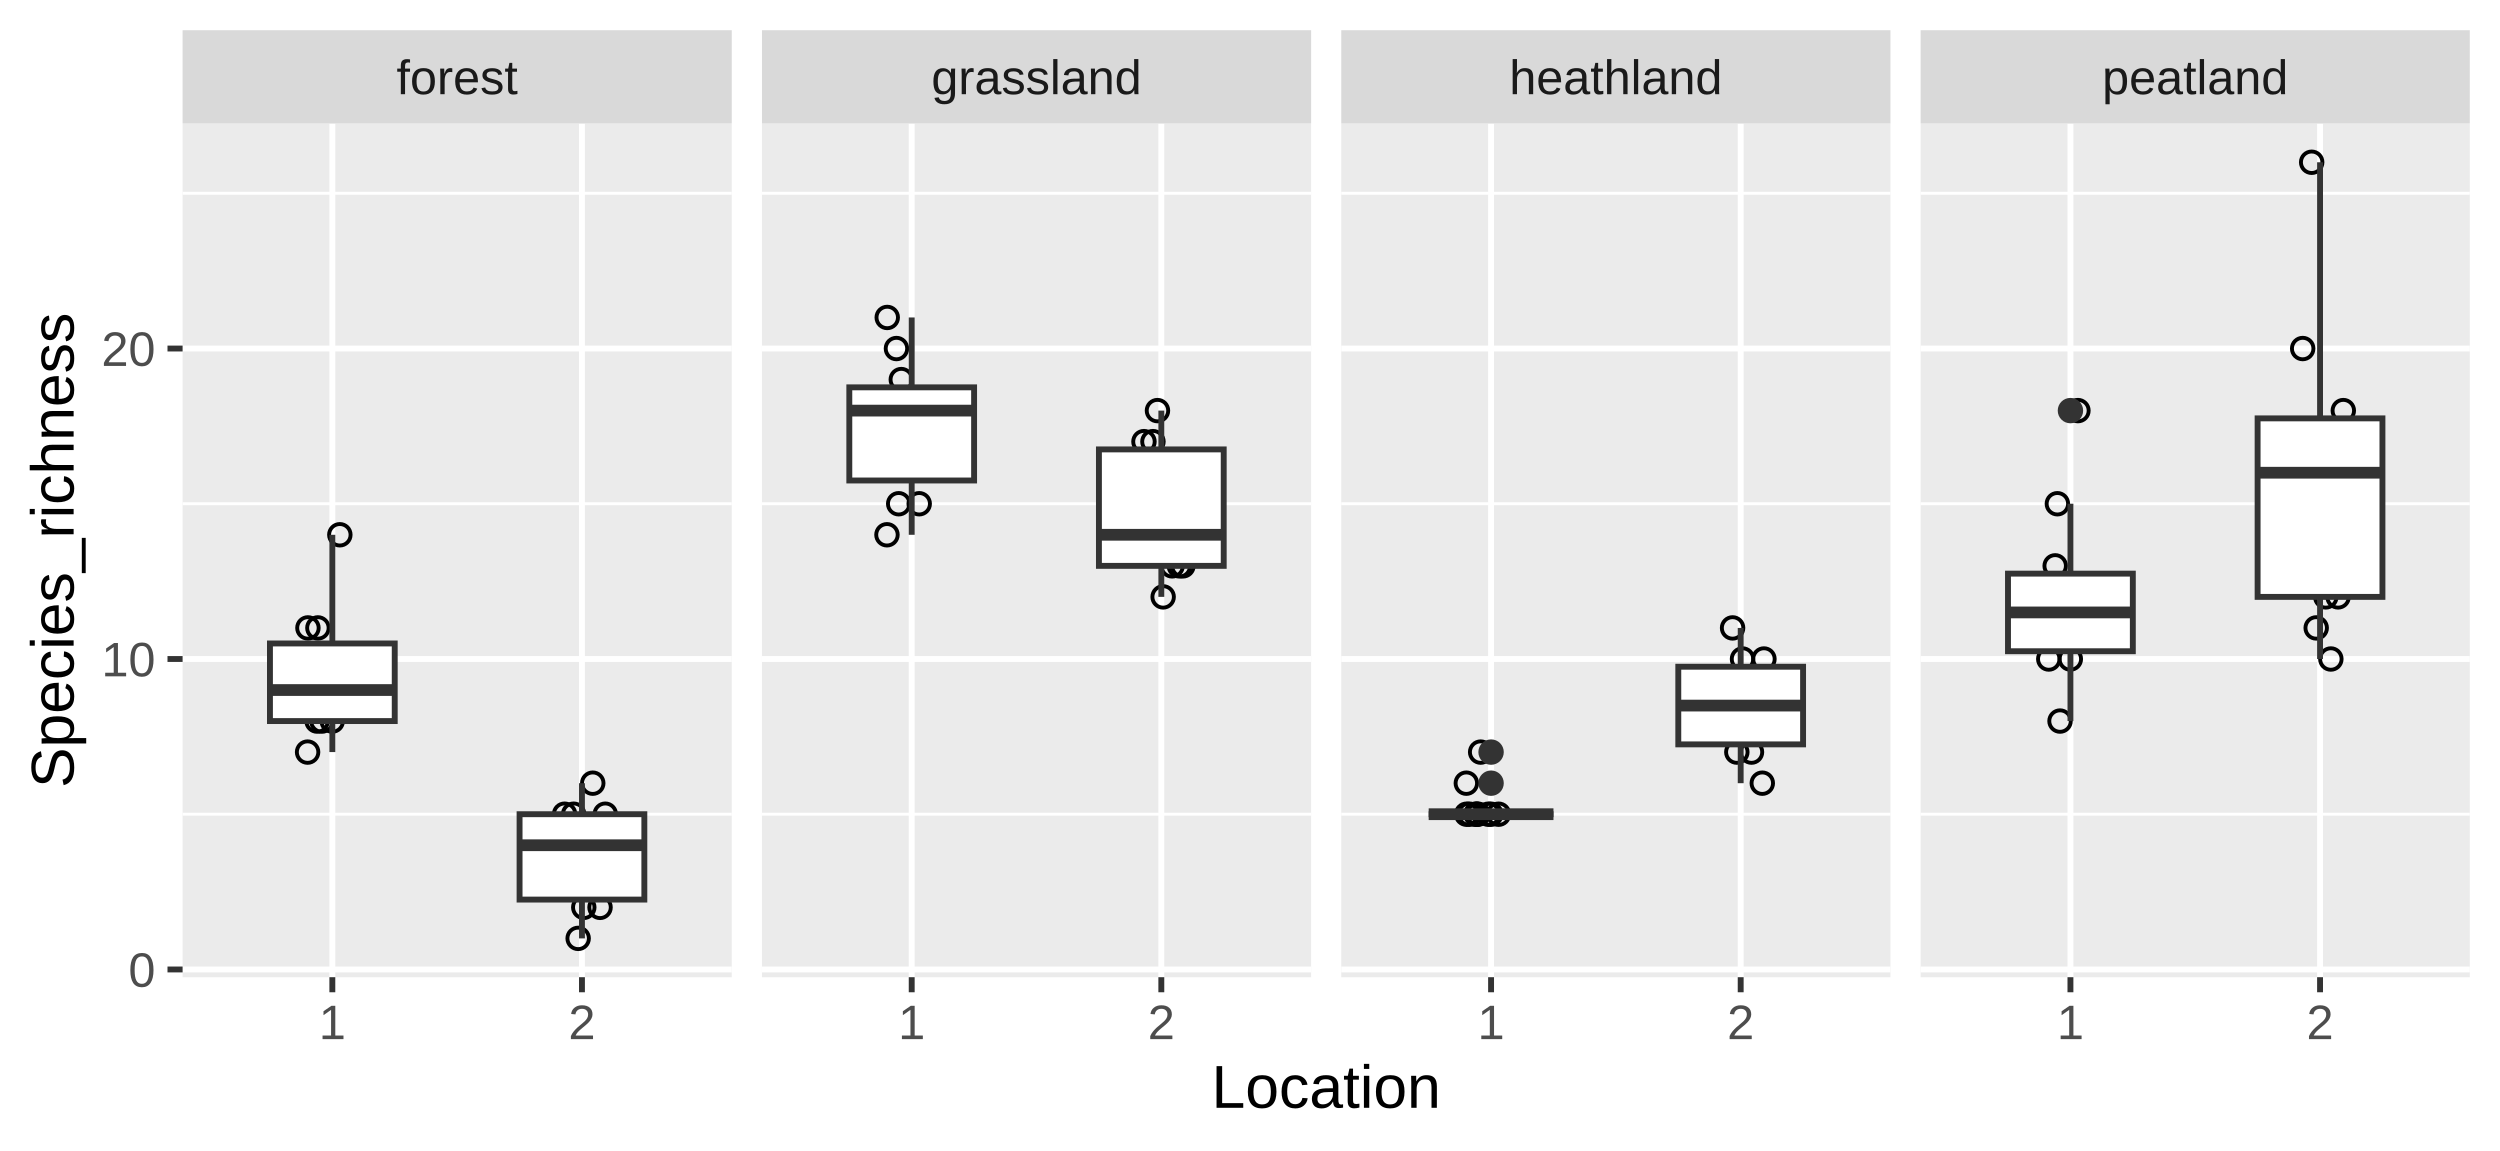
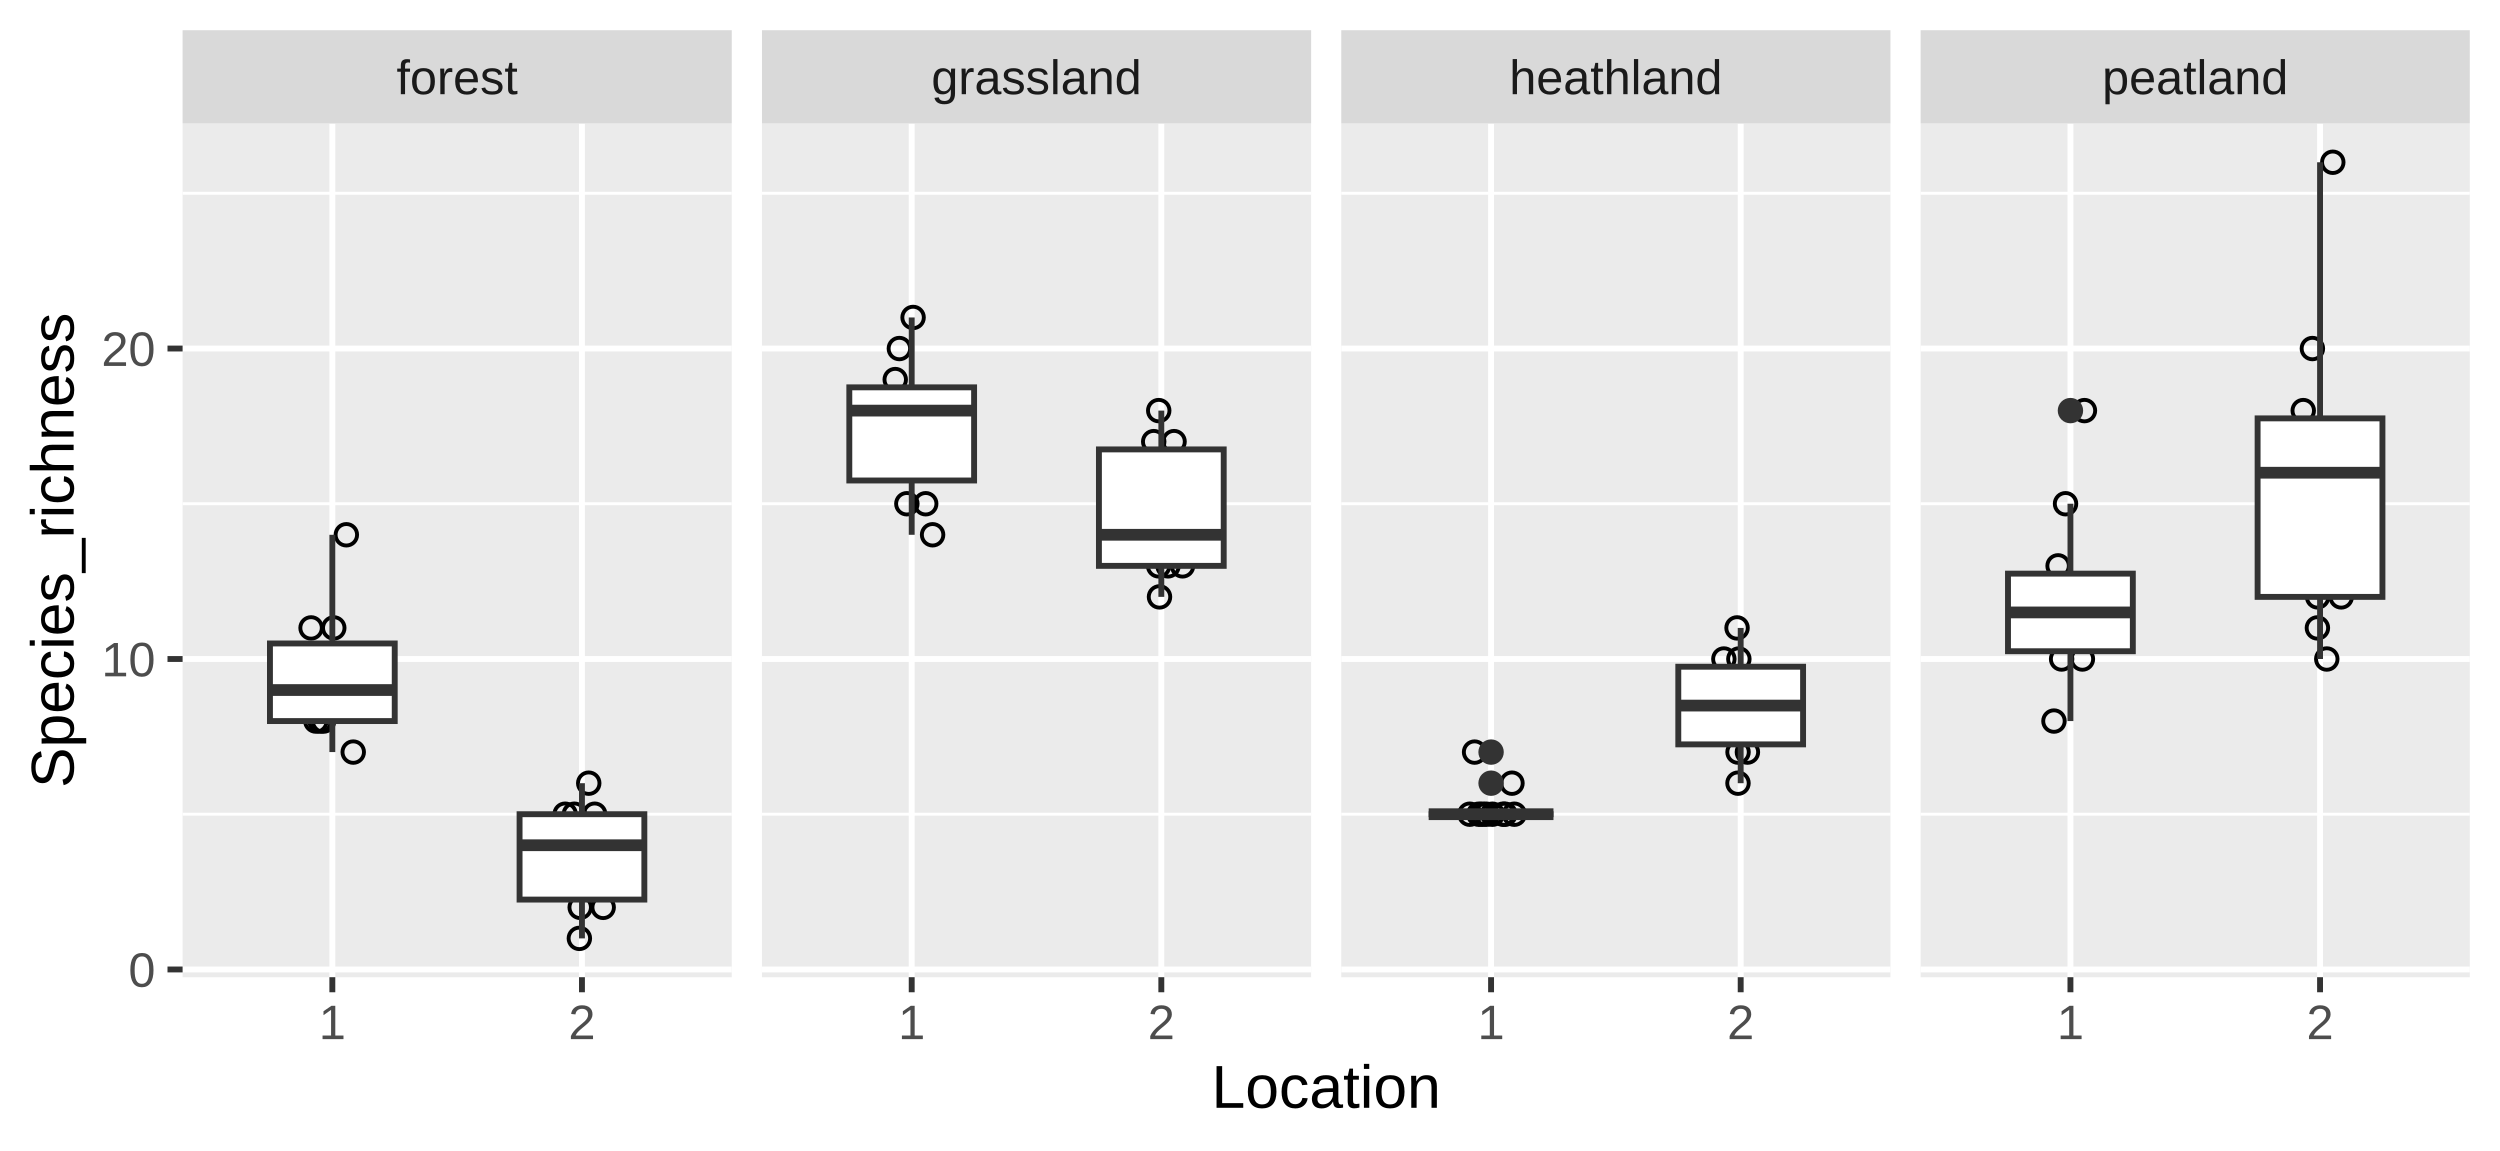
<svg xmlns="http://www.w3.org/2000/svg" width="453.60pt" height="208.80pt" viewBox="0 0 453.60 208.80">
  <g class="svglite">
    <defs>
      <style type="text/css">
    .svglite line, .svglite polyline, .svglite polygon, .svglite path, .svglite rect, .svglite circle {
      fill: none;
      stroke: #000000;
      stroke-linecap: round;
      stroke-linejoin: round;
      stroke-miterlimit: 10.00;
    }
    .svglite text {
      white-space: pre;
    }
    .svglite g.glyphgroup path {
      fill: inherit;
      stroke: none;
    }
  </style>
    </defs>
    <rect width="100%" height="100%" style="stroke: none; fill: #FFFFFF;" />
    <defs>
      <clipPath id="cpMC4wMHw0NTMuNjB8MC4wMHwyMDguODA=">
        <rect x="0.00" y="0.00" width="453.60" height="208.80" />
      </clipPath>
    </defs>
    <g clip-path="url(#cpMC4wMHw0NTMuNjB8MC4wMHwyMDguODA=)">
      <rect x="0" y="0.00" width="453.60" height="208.80" style="stroke-width: 1.07; stroke: #FFFFFF; fill: #FFFFFF;" />
    </g>
    <defs>
      <clipPath id="cpMzMuMTN8MTMyLjc3fDIyLjQwfDE3Ny4zMA==">
        <rect x="33.13" y="22.40" width="99.64" height="154.91" />
      </clipPath>
    </defs>
    <g clip-path="url(#cpMzMuMTN8MTMyLjc3fDIyLjQwfDE3Ny4zMA==)">
      <rect x="33.13" y="22.40" width="99.64" height="154.91" style="stroke-width: 1.07; stroke: none; fill: #EBEBEB;" />
      <polyline points="33.13,147.73 132.77,147.73 " style="stroke-width: 0.53; stroke: #FFFFFF; stroke-linecap: butt;" />
      <polyline points="33.13,91.40 132.77,91.40 " style="stroke-width: 0.53; stroke: #FFFFFF; stroke-linecap: butt;" />
      <polyline points="33.13,35.07 132.77,35.07 " style="stroke-width: 0.53; stroke: #FFFFFF; stroke-linecap: butt;" />
      <polyline points="33.13,175.90 132.77,175.90 " style="stroke-width: 1.07; stroke: #FFFFFF; stroke-linecap: butt;" />
      <polyline points="33.13,119.57 132.77,119.57 " style="stroke-width: 1.07; stroke: #FFFFFF; stroke-linecap: butt;" />
      <polyline points="33.13,63.24 132.77,63.24 " style="stroke-width: 1.07; stroke: #FFFFFF; stroke-linecap: butt;" />
      <polyline points="60.30,177.30 60.30,22.40 " style="stroke-width: 1.07; stroke: #FFFFFF; stroke-linecap: butt;" />
      <polyline points="105.59,177.30 105.59,22.40 " style="stroke-width: 1.07; stroke: #FFFFFF; stroke-linecap: butt;" />
-       <circle cx="57.68" cy="113.93" r="1.95" style="stroke-width: 0.71;" />
-       <circle cx="56.38" cy="125.20" r="1.95" style="stroke-width: 0.71;" />
-       <circle cx="55.87" cy="113.93" r="1.95" style="stroke-width: 0.71;" />
-       <circle cx="61.66" cy="97.03" r="1.95" style="stroke-width: 0.71;" />
-       <circle cx="57.94" cy="125.20" r="1.95" style="stroke-width: 0.71;" />
-       <circle cx="58.41" cy="130.83" r="1.95" style="stroke-width: 0.71;" />
-       <circle cx="57.53" cy="130.83" r="1.95" style="stroke-width: 0.71;" />
-       <circle cx="59.79" cy="125.20" r="1.95" style="stroke-width: 0.71;" />
-       <circle cx="55.81" cy="136.46" r="1.95" style="stroke-width: 0.71;" />
-       <circle cx="60.28" cy="130.83" r="1.95" style="stroke-width: 0.71;" />
-       <circle cx="104.08" cy="147.73" r="1.95" style="stroke-width: 0.71;" />
-       <circle cx="109.82" cy="147.73" r="1.95" style="stroke-width: 0.71;" />
-       <circle cx="106.63" cy="153.36" r="1.95" style="stroke-width: 0.71;" />
-       <circle cx="102.44" cy="147.73" r="1.95" style="stroke-width: 0.71;" />
-       <circle cx="104.90" cy="170.26" r="1.95" style="stroke-width: 0.71;" />
-       <circle cx="104.12" cy="159.00" r="1.95" style="stroke-width: 0.71;" />
-       <circle cx="105.92" cy="164.63" r="1.95" style="stroke-width: 0.71;" />
-       <circle cx="108.87" cy="164.63" r="1.95" style="stroke-width: 0.71;" />
-       <circle cx="107.55" cy="142.10" r="1.95" style="stroke-width: 0.71;" />
-       <circle cx="109.52" cy="153.36" r="1.95" style="stroke-width: 0.71;" />
+       <circle cx="56.44" cy="113.93" r="1.95" style="stroke-width: 0.71;" />
+       <circle cx="62.48" cy="125.20" r="1.95" style="stroke-width: 0.71;" />
+       <circle cx="60.56" cy="113.93" r="1.95" style="stroke-width: 0.71;" />
+       <circle cx="62.84" cy="97.03" r="1.95" style="stroke-width: 0.71;" />
+       <circle cx="59.42" cy="125.20" r="1.95" style="stroke-width: 0.71;" />
+       <circle cx="57.31" cy="130.83" r="1.95" style="stroke-width: 0.71;" />
+       <circle cx="58.07" cy="130.83" r="1.95" style="stroke-width: 0.71;" />
+       <circle cx="64.52" cy="125.20" r="1.95" style="stroke-width: 0.71;" />
+       <circle cx="64.09" cy="136.46" r="1.95" style="stroke-width: 0.71;" />
+       <circle cx="58.71" cy="130.83" r="1.95" style="stroke-width: 0.71;" />
+       <circle cx="107.90" cy="147.73" r="1.95" style="stroke-width: 0.71;" />
+       <circle cx="102.54" cy="147.73" r="1.95" style="stroke-width: 0.71;" />
+       <circle cx="105.15" cy="153.36" r="1.95" style="stroke-width: 0.71;" />
+       <circle cx="104.21" cy="147.73" r="1.95" style="stroke-width: 0.71;" />
+       <circle cx="105.12" cy="170.26" r="1.95" style="stroke-width: 0.71;" />
+       <circle cx="104.94" cy="159.00" r="1.95" style="stroke-width: 0.71;" />
+       <circle cx="105.27" cy="164.63" r="1.95" style="stroke-width: 0.71;" />
+       <circle cx="109.44" cy="164.63" r="1.95" style="stroke-width: 0.71;" />
+       <circle cx="106.82" cy="142.10" r="1.95" style="stroke-width: 0.71;" />
+       <circle cx="105.11" cy="153.36" r="1.95" style="stroke-width: 0.71;" />
      <line x1="60.30" y1="116.75" x2="60.30" y2="97.03" style="stroke-width: 1.07; stroke: #333333; stroke-linecap: butt;" />
      <line x1="60.30" y1="130.83" x2="60.30" y2="136.46" style="stroke-width: 1.07; stroke: #333333; stroke-linecap: butt;" />
      <polygon points="48.98,116.75 48.98,130.83 71.62,130.83 71.62,116.75 48.98,116.75 " style="stroke-width: 1.07; stroke: #333333; stroke-linecap: butt; stroke-linejoin: miter; fill: #FFFFFF;" />
      <line x1="48.98" y1="125.20" x2="71.62" y2="125.20" style="stroke-width: 2.13; stroke: #333333; stroke-linecap: butt; stroke-linejoin: miter;" />
      <line x1="105.59" y1="147.73" x2="105.59" y2="142.10" style="stroke-width: 1.07; stroke: #333333; stroke-linecap: butt;" />
      <line x1="105.59" y1="163.22" x2="105.59" y2="170.26" style="stroke-width: 1.07; stroke: #333333; stroke-linecap: butt;" />
      <polygon points="94.27,147.73 94.27,163.22 116.91,163.22 116.91,147.73 94.27,147.73 " style="stroke-width: 1.07; stroke: #333333; stroke-linecap: butt; stroke-linejoin: miter; fill: #FFFFFF;" />
      <line x1="94.27" y1="153.36" x2="116.91" y2="153.36" style="stroke-width: 2.13; stroke: #333333; stroke-linecap: butt; stroke-linejoin: miter;" />
    </g>
    <g clip-path="url(#cpMC4wMHw0NTMuNjB8MC4wMHwyMDguODA=)">
</g>
    <defs>
      <clipPath id="cpMTM4LjI1fDIzNy44OHwyMi40MHwxNzcuMzA=">
        <rect x="138.25" y="22.40" width="99.64" height="154.91" />
      </clipPath>
    </defs>
    <g clip-path="url(#cpMTM4LjI1fDIzNy44OHwyMi40MHwxNzcuMzA=)">
      <rect x="138.25" y="22.40" width="99.64" height="154.91" style="stroke-width: 1.07; stroke: none; fill: #EBEBEB;" />
      <polyline points="138.25,147.73 237.88,147.73 " style="stroke-width: 0.53; stroke: #FFFFFF; stroke-linecap: butt;" />
      <polyline points="138.25,91.40 237.88,91.40 " style="stroke-width: 0.53; stroke: #FFFFFF; stroke-linecap: butt;" />
      <polyline points="138.25,35.07 237.88,35.07 " style="stroke-width: 0.53; stroke: #FFFFFF; stroke-linecap: butt;" />
      <polyline points="138.25,175.90 237.88,175.90 " style="stroke-width: 1.07; stroke: #FFFFFF; stroke-linecap: butt;" />
      <polyline points="138.25,119.57 237.88,119.57 " style="stroke-width: 1.07; stroke: #FFFFFF; stroke-linecap: butt;" />
      <polyline points="138.25,63.24 237.88,63.24 " style="stroke-width: 1.07; stroke: #FFFFFF; stroke-linecap: butt;" />
      <polyline points="165.42,177.30 165.42,22.40 " style="stroke-width: 1.07; stroke: #FFFFFF; stroke-linecap: butt;" />
      <polyline points="210.71,177.30 210.71,22.40 " style="stroke-width: 1.07; stroke: #FFFFFF; stroke-linecap: butt;" />
-       <circle cx="162.80" cy="74.50" r="1.95" style="stroke-width: 0.71;" />
-       <circle cx="161.49" cy="74.50" r="1.95" style="stroke-width: 0.71;" />
-       <circle cx="160.98" cy="57.60" r="1.95" style="stroke-width: 0.71;" />
-       <circle cx="166.78" cy="91.40" r="1.95" style="stroke-width: 0.71;" />
-       <circle cx="163.06" cy="91.40" r="1.95" style="stroke-width: 0.71;" />
-       <circle cx="163.53" cy="68.87" r="1.95" style="stroke-width: 0.71;" />
-       <circle cx="162.65" cy="63.24" r="1.95" style="stroke-width: 0.71;" />
-       <circle cx="164.91" cy="74.50" r="1.95" style="stroke-width: 0.71;" />
-       <circle cx="160.93" cy="97.03" r="1.95" style="stroke-width: 0.71;" />
-       <circle cx="165.40" cy="74.50" r="1.95" style="stroke-width: 0.71;" />
-       <circle cx="209.19" cy="80.13" r="1.95" style="stroke-width: 0.71;" />
-       <circle cx="214.93" cy="97.03" r="1.95" style="stroke-width: 0.71;" />
-       <circle cx="211.75" cy="97.03" r="1.95" style="stroke-width: 0.71;" />
-       <circle cx="207.56" cy="80.13" r="1.95" style="stroke-width: 0.71;" />
-       <circle cx="210.01" cy="74.50" r="1.95" style="stroke-width: 0.71;" />
-       <circle cx="209.24" cy="85.77" r="1.95" style="stroke-width: 0.71;" />
-       <circle cx="211.04" cy="108.30" r="1.95" style="stroke-width: 0.71;" />
-       <circle cx="213.98" cy="102.67" r="1.95" style="stroke-width: 0.71;" />
-       <circle cx="212.67" cy="102.67" r="1.95" style="stroke-width: 0.71;" />
-       <circle cx="214.63" cy="102.67" r="1.95" style="stroke-width: 0.71;" />
+       <circle cx="161.56" cy="74.50" r="1.95" style="stroke-width: 0.71;" />
+       <circle cx="167.60" cy="74.50" r="1.95" style="stroke-width: 0.71;" />
+       <circle cx="165.67" cy="57.60" r="1.95" style="stroke-width: 0.71;" />
+       <circle cx="167.96" cy="91.40" r="1.95" style="stroke-width: 0.71;" />
+       <circle cx="164.54" cy="91.40" r="1.95" style="stroke-width: 0.71;" />
+       <circle cx="162.43" cy="68.87" r="1.95" style="stroke-width: 0.71;" />
+       <circle cx="163.18" cy="63.24" r="1.95" style="stroke-width: 0.71;" />
+       <circle cx="169.64" cy="74.50" r="1.95" style="stroke-width: 0.71;" />
+       <circle cx="169.21" cy="97.03" r="1.95" style="stroke-width: 0.71;" />
+       <circle cx="163.82" cy="74.50" r="1.95" style="stroke-width: 0.71;" />
+       <circle cx="213.02" cy="80.13" r="1.95" style="stroke-width: 0.71;" />
+       <circle cx="207.66" cy="97.03" r="1.95" style="stroke-width: 0.71;" />
+       <circle cx="210.27" cy="97.03" r="1.95" style="stroke-width: 0.71;" />
+       <circle cx="209.33" cy="80.13" r="1.95" style="stroke-width: 0.71;" />
+       <circle cx="210.24" cy="74.50" r="1.95" style="stroke-width: 0.71;" />
+       <circle cx="210.06" cy="85.77" r="1.95" style="stroke-width: 0.71;" />
+       <circle cx="210.38" cy="108.30" r="1.95" style="stroke-width: 0.71;" />
+       <circle cx="214.56" cy="102.67" r="1.95" style="stroke-width: 0.71;" />
+       <circle cx="211.93" cy="102.67" r="1.95" style="stroke-width: 0.71;" />
+       <circle cx="210.22" cy="102.67" r="1.95" style="stroke-width: 0.71;" />
      <line x1="165.42" y1="70.28" x2="165.42" y2="57.60" style="stroke-width: 1.07; stroke: #333333; stroke-linecap: butt;" />
      <line x1="165.42" y1="87.18" x2="165.42" y2="97.03" style="stroke-width: 1.07; stroke: #333333; stroke-linecap: butt;" />
      <polygon points="154.10,70.28 154.10,87.18 176.74,87.18 176.74,70.28 154.10,70.28 " style="stroke-width: 1.07; stroke: #333333; stroke-linecap: butt; stroke-linejoin: miter; fill: #FFFFFF;" />
      <line x1="154.10" y1="74.50" x2="176.74" y2="74.50" style="stroke-width: 2.13; stroke: #333333; stroke-linecap: butt; stroke-linejoin: miter;" />
      <line x1="210.71" y1="81.54" x2="210.71" y2="74.50" style="stroke-width: 1.07; stroke: #333333; stroke-linecap: butt;" />
      <line x1="210.71" y1="102.67" x2="210.71" y2="108.30" style="stroke-width: 1.07; stroke: #333333; stroke-linecap: butt;" />
      <polygon points="199.39,81.54 199.39,102.67 222.03,102.67 222.03,81.54 199.39,81.54 " style="stroke-width: 1.07; stroke: #333333; stroke-linecap: butt; stroke-linejoin: miter; fill: #FFFFFF;" />
      <line x1="199.39" y1="97.03" x2="222.03" y2="97.03" style="stroke-width: 2.13; stroke: #333333; stroke-linecap: butt; stroke-linejoin: miter;" />
    </g>
    <g clip-path="url(#cpMC4wMHw0NTMuNjB8MC4wMHwyMDguODA=)">
</g>
    <defs>
      <clipPath id="cpMjQzLjM2fDM0My4wMHwyMi40MHwxNzcuMzA=">
        <rect x="243.36" y="22.40" width="99.64" height="154.91" />
      </clipPath>
    </defs>
    <g clip-path="url(#cpMjQzLjM2fDM0My4wMHwyMi40MHwxNzcuMzA=)">
      <rect x="243.36" y="22.40" width="99.64" height="154.91" style="stroke-width: 1.07; stroke: none; fill: #EBEBEB;" />
      <polyline points="243.36,147.73 343.00,147.73 " style="stroke-width: 0.53; stroke: #FFFFFF; stroke-linecap: butt;" />
      <polyline points="243.36,91.40 343.00,91.40 " style="stroke-width: 0.53; stroke: #FFFFFF; stroke-linecap: butt;" />
      <polyline points="243.36,35.07 343.00,35.07 " style="stroke-width: 0.53; stroke: #FFFFFF; stroke-linecap: butt;" />
      <polyline points="243.36,175.90 343.00,175.90 " style="stroke-width: 1.07; stroke: #FFFFFF; stroke-linecap: butt;" />
      <polyline points="243.36,119.57 343.00,119.57 " style="stroke-width: 1.07; stroke: #FFFFFF; stroke-linecap: butt;" />
      <polyline points="243.36,63.24 343.00,63.24 " style="stroke-width: 1.07; stroke: #FFFFFF; stroke-linecap: butt;" />
      <polyline points="270.54,177.30 270.54,22.40 " style="stroke-width: 1.07; stroke: #FFFFFF; stroke-linecap: butt;" />
      <polyline points="315.83,177.30 315.83,22.40 " style="stroke-width: 1.07; stroke: #FFFFFF; stroke-linecap: butt;" />
-       <circle cx="267.91" cy="147.73" r="1.95" style="stroke-width: 0.71;" />
-       <circle cx="266.61" cy="147.73" r="1.95" style="stroke-width: 0.71;" />
-       <circle cx="266.10" cy="147.73" r="1.95" style="stroke-width: 0.71;" />
-       <circle cx="271.90" cy="147.73" r="1.95" style="stroke-width: 0.71;" />
-       <circle cx="268.17" cy="147.73" r="1.95" style="stroke-width: 0.71;" />
-       <circle cx="268.65" cy="136.46" r="1.95" style="stroke-width: 0.71;" />
-       <circle cx="267.77" cy="147.73" r="1.95" style="stroke-width: 0.71;" />
-       <circle cx="270.03" cy="147.73" r="1.95" style="stroke-width: 0.71;" />
-       <circle cx="266.05" cy="142.10" r="1.95" style="stroke-width: 0.71;" />
-       <circle cx="270.52" cy="147.73" r="1.95" style="stroke-width: 0.71;" />
-       <circle cx="314.31" cy="125.20" r="1.95" style="stroke-width: 0.71;" />
-       <circle cx="320.05" cy="119.57" r="1.95" style="stroke-width: 0.71;" />
-       <circle cx="316.87" cy="130.83" r="1.95" style="stroke-width: 0.71;" />
-       <circle cx="312.68" cy="130.83" r="1.95" style="stroke-width: 0.71;" />
-       <circle cx="315.13" cy="136.46" r="1.95" style="stroke-width: 0.71;" />
-       <circle cx="314.36" cy="113.93" r="1.95" style="stroke-width: 0.71;" />
-       <circle cx="316.16" cy="119.57" r="1.95" style="stroke-width: 0.71;" />
-       <circle cx="319.10" cy="125.20" r="1.95" style="stroke-width: 0.71;" />
-       <circle cx="317.79" cy="136.46" r="1.95" style="stroke-width: 0.71;" />
-       <circle cx="319.75" cy="142.10" r="1.95" style="stroke-width: 0.71;" />
+       <circle cx="266.68" cy="147.73" r="1.95" style="stroke-width: 0.71;" />
+       <circle cx="272.72" cy="147.73" r="1.95" style="stroke-width: 0.71;" />
+       <circle cx="270.79" cy="147.73" r="1.95" style="stroke-width: 0.71;" />
+       <circle cx="273.08" cy="147.73" r="1.95" style="stroke-width: 0.71;" />
+       <circle cx="269.66" cy="147.73" r="1.95" style="stroke-width: 0.71;" />
+       <circle cx="267.55" cy="136.46" r="1.95" style="stroke-width: 0.71;" />
+       <circle cx="268.30" cy="147.73" r="1.95" style="stroke-width: 0.71;" />
+       <circle cx="274.76" cy="147.73" r="1.95" style="stroke-width: 0.71;" />
+       <circle cx="274.33" cy="142.10" r="1.95" style="stroke-width: 0.71;" />
+       <circle cx="268.94" cy="147.73" r="1.95" style="stroke-width: 0.71;" />
+       <circle cx="318.14" cy="125.20" r="1.95" style="stroke-width: 0.71;" />
+       <circle cx="312.78" cy="119.57" r="1.95" style="stroke-width: 0.71;" />
+       <circle cx="315.39" cy="130.83" r="1.95" style="stroke-width: 0.71;" />
+       <circle cx="314.44" cy="130.83" r="1.95" style="stroke-width: 0.71;" />
+       <circle cx="315.35" cy="136.46" r="1.95" style="stroke-width: 0.71;" />
+       <circle cx="315.17" cy="113.93" r="1.95" style="stroke-width: 0.71;" />
+       <circle cx="315.50" cy="119.57" r="1.95" style="stroke-width: 0.71;" />
+       <circle cx="319.68" cy="125.20" r="1.95" style="stroke-width: 0.71;" />
+       <circle cx="317.05" cy="136.46" r="1.95" style="stroke-width: 0.71;" />
+       <circle cx="315.34" cy="142.10" r="1.95" style="stroke-width: 0.71;" />
      <circle cx="270.54" cy="136.46" r="1.95" style="stroke-width: 0.71; stroke: #333333; fill: #333333;" />
      <circle cx="270.54" cy="142.10" r="1.95" style="stroke-width: 0.71; stroke: #333333; fill: #333333;" />
      <line x1="270.54" y1="147.73" x2="270.54" y2="147.73" style="stroke-width: 1.07; stroke: #333333; stroke-linecap: butt;" />
      <line x1="270.54" y1="147.73" x2="270.54" y2="147.73" style="stroke-width: 1.07; stroke: #333333; stroke-linecap: butt;" />
      <polygon points="259.22,147.73 259.22,147.73 281.86,147.73 281.86,147.73 259.22,147.73 " style="stroke-width: 1.07; stroke: #333333; stroke-linecap: butt; stroke-linejoin: miter; fill: #FFFFFF;" />
      <line x1="259.22" y1="147.73" x2="281.86" y2="147.73" style="stroke-width: 2.13; stroke: #333333; stroke-linecap: butt; stroke-linejoin: miter;" />
      <line x1="315.83" y1="120.97" x2="315.83" y2="113.93" style="stroke-width: 1.07; stroke: #333333; stroke-linecap: butt;" />
      <line x1="315.83" y1="135.06" x2="315.83" y2="142.10" style="stroke-width: 1.07; stroke: #333333; stroke-linecap: butt;" />
      <polygon points="304.51,120.97 304.51,135.06 327.15,135.06 327.15,120.97 304.51,120.97 " style="stroke-width: 1.07; stroke: #333333; stroke-linecap: butt; stroke-linejoin: miter; fill: #FFFFFF;" />
      <line x1="304.51" y1="128.02" x2="327.15" y2="128.02" style="stroke-width: 2.13; stroke: #333333; stroke-linecap: butt; stroke-linejoin: miter;" />
    </g>
    <g clip-path="url(#cpMC4wMHw0NTMuNjB8MC4wMHwyMDguODA=)">
</g>
    <defs>
      <clipPath id="cpMzQ4LjQ4fDQ0OC4xMnwyMi40MHwxNzcuMzA=">
        <rect x="348.48" y="22.40" width="99.64" height="154.91" />
      </clipPath>
    </defs>
    <g clip-path="url(#cpMzQ4LjQ4fDQ0OC4xMnwyMi40MHwxNzcuMzA=)">
      <rect x="348.48" y="22.40" width="99.64" height="154.91" style="stroke-width: 1.07; stroke: none; fill: #EBEBEB;" />
      <polyline points="348.48,147.73 448.12,147.73 " style="stroke-width: 0.53; stroke: #FFFFFF; stroke-linecap: butt;" />
      <polyline points="348.48,91.40 448.12,91.40 " style="stroke-width: 0.53; stroke: #FFFFFF; stroke-linecap: butt;" />
      <polyline points="348.48,35.07 448.12,35.07 " style="stroke-width: 0.53; stroke: #FFFFFF; stroke-linecap: butt;" />
      <polyline points="348.48,175.90 448.12,175.90 " style="stroke-width: 1.07; stroke: #FFFFFF; stroke-linecap: butt;" />
      <polyline points="348.48,119.57 448.12,119.57 " style="stroke-width: 1.07; stroke: #FFFFFF; stroke-linecap: butt;" />
      <polyline points="348.48,63.24 448.12,63.24 " style="stroke-width: 1.07; stroke: #FFFFFF; stroke-linecap: butt;" />
      <polyline points="375.66,177.30 375.66,22.40 " style="stroke-width: 1.07; stroke: #FFFFFF; stroke-linecap: butt;" />
      <polyline points="420.95,177.30 420.95,22.40 " style="stroke-width: 1.07; stroke: #FFFFFF; stroke-linecap: butt;" />
-       <circle cx="373.03" cy="113.93" r="1.95" style="stroke-width: 0.71;" />
-       <circle cx="371.73" cy="119.57" r="1.95" style="stroke-width: 0.71;" />
-       <circle cx="371.22" cy="113.93" r="1.95" style="stroke-width: 0.71;" />
-       <circle cx="377.02" cy="74.50" r="1.95" style="stroke-width: 0.71;" />
-       <circle cx="373.29" cy="91.40" r="1.95" style="stroke-width: 0.71;" />
-       <circle cx="373.77" cy="130.83" r="1.95" style="stroke-width: 0.71;" />
-       <circle cx="372.89" cy="102.67" r="1.95" style="stroke-width: 0.71;" />
-       <circle cx="375.14" cy="108.30" r="1.95" style="stroke-width: 0.71;" />
-       <circle cx="371.17" cy="108.30" r="1.95" style="stroke-width: 0.71;" />
-       <circle cx="375.64" cy="119.57" r="1.95" style="stroke-width: 0.71;" />
-       <circle cx="419.43" cy="29.44" r="1.95" style="stroke-width: 0.71;" />
-       <circle cx="425.17" cy="74.50" r="1.95" style="stroke-width: 0.71;" />
-       <circle cx="421.99" cy="108.30" r="1.95" style="stroke-width: 0.71;" />
-       <circle cx="417.80" cy="63.24" r="1.95" style="stroke-width: 0.71;" />
-       <circle cx="420.25" cy="113.93" r="1.95" style="stroke-width: 0.71;" />
-       <circle cx="419.48" cy="80.13" r="1.95" style="stroke-width: 0.71;" />
-       <circle cx="421.28" cy="91.40" r="1.95" style="stroke-width: 0.71;" />
-       <circle cx="424.22" cy="108.30" r="1.95" style="stroke-width: 0.71;" />
-       <circle cx="422.91" cy="119.57" r="1.95" style="stroke-width: 0.71;" />
-       <circle cx="424.87" cy="80.13" r="1.95" style="stroke-width: 0.71;" />
+       <circle cx="371.80" cy="113.93" r="1.95" style="stroke-width: 0.71;" />
+       <circle cx="377.83" cy="119.57" r="1.95" style="stroke-width: 0.71;" />
+       <circle cx="375.91" cy="113.93" r="1.95" style="stroke-width: 0.71;" />
+       <circle cx="378.20" cy="74.50" r="1.95" style="stroke-width: 0.71;" />
+       <circle cx="374.77" cy="91.40" r="1.95" style="stroke-width: 0.71;" />
+       <circle cx="372.67" cy="130.83" r="1.95" style="stroke-width: 0.71;" />
+       <circle cx="373.42" cy="102.67" r="1.95" style="stroke-width: 0.71;" />
+       <circle cx="379.88" cy="108.30" r="1.95" style="stroke-width: 0.71;" />
+       <circle cx="379.44" cy="108.30" r="1.95" style="stroke-width: 0.71;" />
+       <circle cx="374.06" cy="119.57" r="1.95" style="stroke-width: 0.71;" />
+       <circle cx="423.26" cy="29.44" r="1.95" style="stroke-width: 0.71;" />
+       <circle cx="417.90" cy="74.50" r="1.95" style="stroke-width: 0.71;" />
+       <circle cx="420.51" cy="108.30" r="1.95" style="stroke-width: 0.71;" />
+       <circle cx="419.56" cy="63.24" r="1.95" style="stroke-width: 0.71;" />
+       <circle cx="420.47" cy="113.93" r="1.95" style="stroke-width: 0.71;" />
+       <circle cx="420.29" cy="80.13" r="1.95" style="stroke-width: 0.71;" />
+       <circle cx="420.62" cy="91.40" r="1.95" style="stroke-width: 0.71;" />
+       <circle cx="424.79" cy="108.30" r="1.95" style="stroke-width: 0.71;" />
+       <circle cx="422.17" cy="119.57" r="1.95" style="stroke-width: 0.71;" />
+       <circle cx="420.46" cy="80.13" r="1.95" style="stroke-width: 0.71;" />
      <circle cx="375.66" cy="74.50" r="1.95" style="stroke-width: 0.71; stroke: #333333; fill: #333333;" />
      <line x1="375.66" y1="104.08" x2="375.66" y2="91.40" style="stroke-width: 1.07; stroke: #333333; stroke-linecap: butt;" />
      <line x1="375.66" y1="118.16" x2="375.66" y2="130.83" style="stroke-width: 1.07; stroke: #333333; stroke-linecap: butt;" />
      <polygon points="364.33,104.08 364.33,118.16 386.98,118.16 386.98,104.08 364.33,104.08 " style="stroke-width: 1.07; stroke: #333333; stroke-linecap: butt; stroke-linejoin: miter; fill: #FFFFFF;" />
      <line x1="364.33" y1="111.12" x2="386.98" y2="111.12" style="stroke-width: 2.13; stroke: #333333; stroke-linecap: butt; stroke-linejoin: miter;" />
      <line x1="420.95" y1="75.91" x2="420.95" y2="29.44" style="stroke-width: 1.07; stroke: #333333; stroke-linecap: butt;" />
      <line x1="420.95" y1="108.30" x2="420.95" y2="119.57" style="stroke-width: 1.07; stroke: #333333; stroke-linecap: butt;" />
      <polygon points="409.62,75.91 409.62,108.30 432.27,108.30 432.27,75.91 409.62,75.91 " style="stroke-width: 1.07; stroke: #333333; stroke-linecap: butt; stroke-linejoin: miter; fill: #FFFFFF;" />
      <line x1="409.62" y1="85.77" x2="432.27" y2="85.77" style="stroke-width: 2.13; stroke: #333333; stroke-linecap: butt; stroke-linejoin: miter;" />
    </g>
    <g clip-path="url(#cpMC4wMHw0NTMuNjB8MC4wMHwyMDguODA=)">
</g>
    <defs>
      <clipPath id="cpMzMuMTN8MTMyLjc3fDUuNDh8MjIuNDA=">
        <rect x="33.13" y="5.48" width="99.64" height="16.92" />
      </clipPath>
    </defs>
    <g clip-path="url(#cpMzMuMTN8MTMyLjc3fDUuNDh8MjIuNDA=)">
      <rect x="33.13" y="5.48" width="99.64" height="16.92" style="stroke-width: 1.07; stroke: none; fill: #D9D9D9;" />
      <text x="82.95" y="17.09" text-anchor="middle" style="font-size: 8.80px;fill: #1A1A1A; font-family: &quot;Arial&quot;;" textLength="21.98px" lengthAdjust="spacingAndGlyphs">forest</text>
    </g>
    <g clip-path="url(#cpMC4wMHw0NTMuNjB8MC4wMHwyMDguODA=)">
</g>
    <defs>
      <clipPath id="cpMTM4LjI1fDIzNy44OHw1LjQ4fDIyLjQw">
        <rect x="138.25" y="5.48" width="99.64" height="16.92" />
      </clipPath>
    </defs>
    <g clip-path="url(#cpMTM4LjI1fDIzNy44OHw1LjQ4fDIyLjQw)">
      <rect x="138.25" y="5.48" width="99.64" height="16.92" style="stroke-width: 1.07; stroke: none; fill: #D9D9D9;" />
      <text x="188.06" y="17.09" text-anchor="middle" style="font-size: 8.80px;fill: #1A1A1A; font-family: &quot;Arial&quot;;" textLength="38.14px" lengthAdjust="spacingAndGlyphs">grassland</text>
    </g>
    <g clip-path="url(#cpMC4wMHw0NTMuNjB8MC4wMHwyMDguODA=)">
</g>
    <defs>
      <clipPath id="cpMjQzLjM2fDM0My4wMHw1LjQ4fDIyLjQw">
        <rect x="243.36" y="5.48" width="99.64" height="16.92" />
      </clipPath>
    </defs>
    <g clip-path="url(#cpMjQzLjM2fDM0My4wMHw1LjQ4fDIyLjQw)">
      <rect x="243.36" y="5.48" width="99.64" height="16.92" style="stroke-width: 1.07; stroke: none; fill: #D9D9D9;" />
      <text x="293.18" y="17.09" text-anchor="middle" style="font-size: 8.80px;fill: #1A1A1A; font-family: &quot;Arial&quot;;" textLength="38.62px" lengthAdjust="spacingAndGlyphs">heathland</text>
    </g>
    <g clip-path="url(#cpMC4wMHw0NTMuNjB8MC4wMHwyMDguODA=)">
</g>
    <defs>
      <clipPath id="cpMzQ4LjQ4fDQ0OC4xMnw1LjQ4fDIyLjQw">
        <rect x="348.48" y="5.48" width="99.64" height="16.92" />
      </clipPath>
    </defs>
    <g clip-path="url(#cpMzQ4LjQ4fDQ0OC4xMnw1LjQ4fDIyLjQw)">
      <rect x="348.48" y="5.48" width="99.64" height="16.92" style="stroke-width: 1.07; stroke: none; fill: #D9D9D9;" />
      <text x="398.30" y="17.09" text-anchor="middle" style="font-size: 8.80px;fill: #1A1A1A; font-family: &quot;Arial&quot;;" textLength="33.73px" lengthAdjust="spacingAndGlyphs">peatland</text>
    </g>
    <g clip-path="url(#cpMC4wMHw0NTMuNjB8MC4wMHwyMDguODA=)">
      <polyline points="60.30,180.04 60.30,177.30 " style="stroke-width: 1.07; stroke: #333333; stroke-linecap: butt;" />
      <polyline points="105.59,180.04 105.59,177.30 " style="stroke-width: 1.07; stroke: #333333; stroke-linecap: butt;" />
      <text x="60.30" y="188.54" text-anchor="middle" style="font-size: 8.80px;fill: #4D4D4D; font-family: &quot;Arial&quot;;" textLength="4.89px" lengthAdjust="spacingAndGlyphs">1</text>
      <text x="105.59" y="188.54" text-anchor="middle" style="font-size: 8.80px;fill: #4D4D4D; font-family: &quot;Arial&quot;;" textLength="4.89px" lengthAdjust="spacingAndGlyphs">2</text>
      <polyline points="165.42,180.04 165.42,177.30 " style="stroke-width: 1.07; stroke: #333333; stroke-linecap: butt;" />
      <polyline points="210.71,180.04 210.71,177.30 " style="stroke-width: 1.07; stroke: #333333; stroke-linecap: butt;" />
      <text x="165.42" y="188.54" text-anchor="middle" style="font-size: 8.80px;fill: #4D4D4D; font-family: &quot;Arial&quot;;" textLength="4.89px" lengthAdjust="spacingAndGlyphs">1</text>
      <text x="210.71" y="188.54" text-anchor="middle" style="font-size: 8.80px;fill: #4D4D4D; font-family: &quot;Arial&quot;;" textLength="4.89px" lengthAdjust="spacingAndGlyphs">2</text>
      <polyline points="270.54,180.04 270.54,177.30 " style="stroke-width: 1.07; stroke: #333333; stroke-linecap: butt;" />
      <polyline points="315.83,180.04 315.83,177.30 " style="stroke-width: 1.07; stroke: #333333; stroke-linecap: butt;" />
      <text x="270.54" y="188.54" text-anchor="middle" style="font-size: 8.80px;fill: #4D4D4D; font-family: &quot;Arial&quot;;" textLength="4.89px" lengthAdjust="spacingAndGlyphs">1</text>
      <text x="315.83" y="188.54" text-anchor="middle" style="font-size: 8.80px;fill: #4D4D4D; font-family: &quot;Arial&quot;;" textLength="4.89px" lengthAdjust="spacingAndGlyphs">2</text>
      <polyline points="375.66,180.04 375.66,177.30 " style="stroke-width: 1.07; stroke: #333333; stroke-linecap: butt;" />
      <polyline points="420.95,180.04 420.95,177.30 " style="stroke-width: 1.07; stroke: #333333; stroke-linecap: butt;" />
      <text x="375.66" y="188.54" text-anchor="middle" style="font-size: 8.80px;fill: #4D4D4D; font-family: &quot;Arial&quot;;" textLength="4.89px" lengthAdjust="spacingAndGlyphs">1</text>
      <text x="420.95" y="188.54" text-anchor="middle" style="font-size: 8.80px;fill: #4D4D4D; font-family: &quot;Arial&quot;;" textLength="4.89px" lengthAdjust="spacingAndGlyphs">2</text>
      <text x="28.20" y="179.05" text-anchor="end" style="font-size: 8.80px;fill: #4D4D4D; font-family: &quot;Arial&quot;;" textLength="4.89px" lengthAdjust="spacingAndGlyphs">0</text>
      <text x="28.20" y="122.72" text-anchor="end" style="font-size: 8.80px;fill: #4D4D4D; font-family: &quot;Arial&quot;;" textLength="9.78px" lengthAdjust="spacingAndGlyphs">10</text>
      <text x="28.20" y="66.39" text-anchor="end" style="font-size: 8.80px;fill: #4D4D4D; font-family: &quot;Arial&quot;;" textLength="9.78px" lengthAdjust="spacingAndGlyphs">20</text>
      <polyline points="30.39,175.90 33.13,175.90 " style="stroke-width: 1.07; stroke: #333333; stroke-linecap: butt;" />
      <polyline points="30.39,119.57 33.13,119.57 " style="stroke-width: 1.07; stroke: #333333; stroke-linecap: butt;" />
      <polyline points="30.39,63.24 33.13,63.24 " style="stroke-width: 1.07; stroke: #333333; stroke-linecap: butt;" />
      <text x="240.62" y="201.00" text-anchor="middle" style="font-size: 11.00px; font-family: &quot;Arial&quot;;" textLength="41.62px" lengthAdjust="spacingAndGlyphs">Location</text>
      <text transform="translate(13.36,99.85) rotate(-90)" text-anchor="middle" style="font-size: 11.00px; font-family: &quot;Arial&quot;;" textLength="86.25px" lengthAdjust="spacingAndGlyphs">Species_richness</text>
    </g>
  </g>
</svg>
